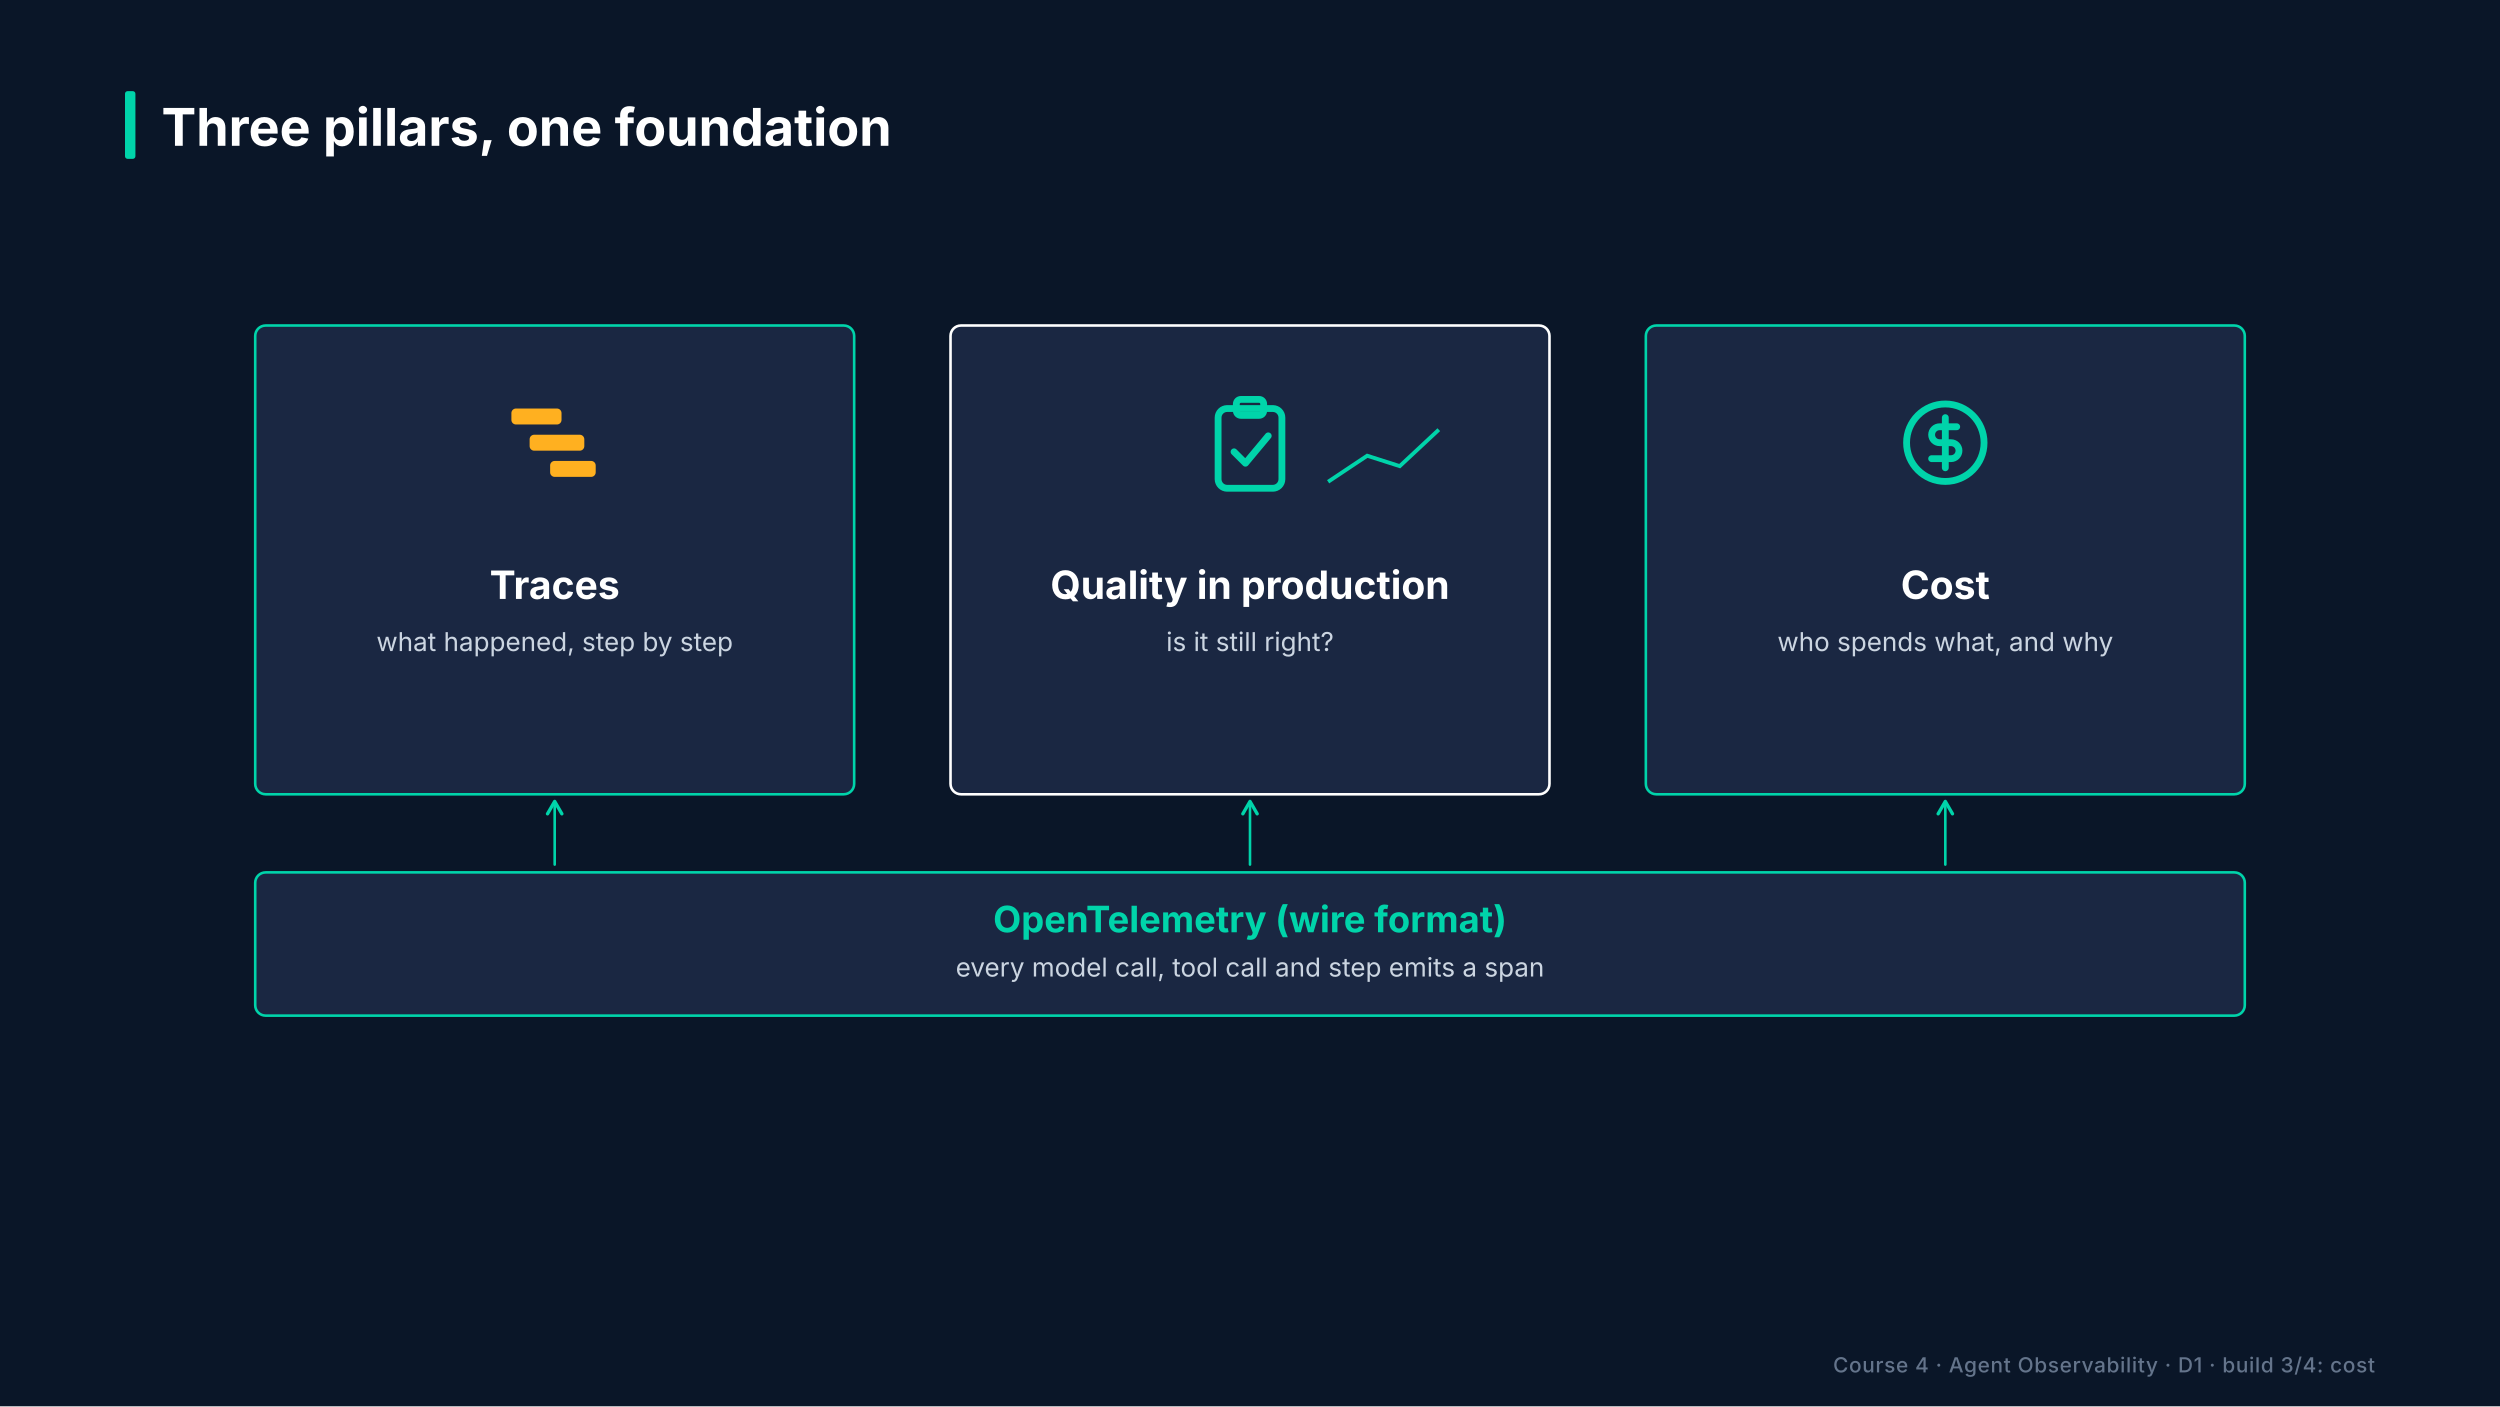
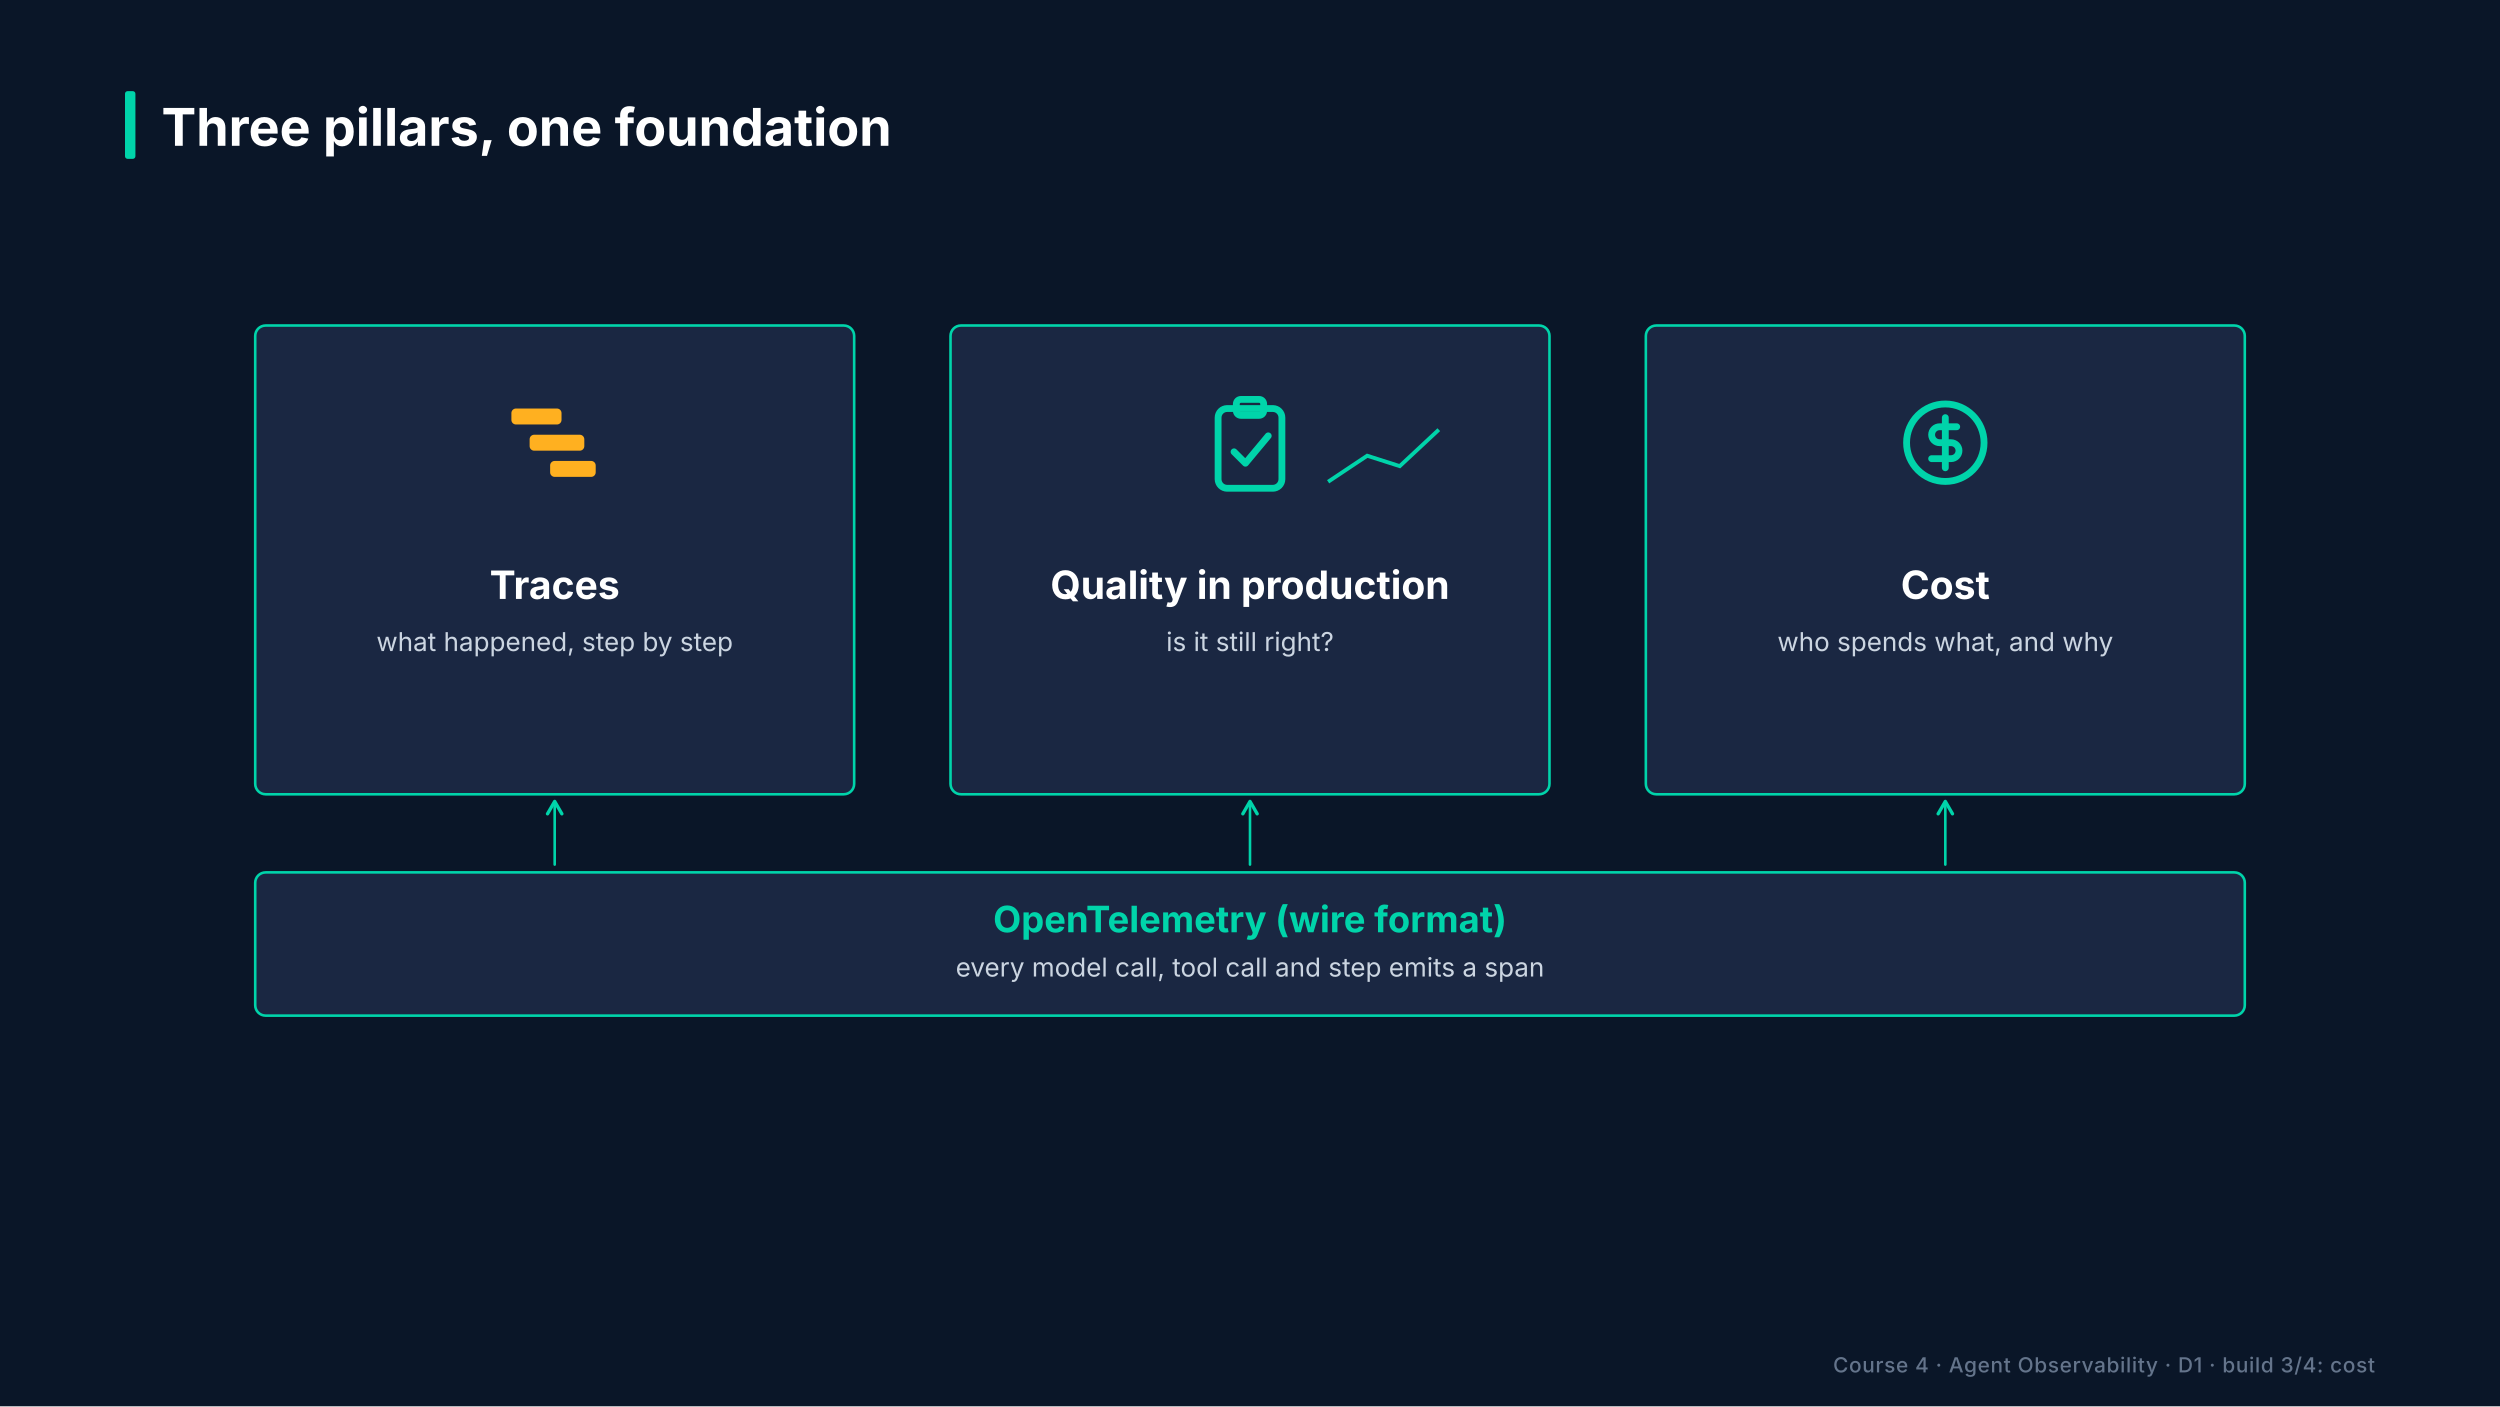
<svg xmlns="http://www.w3.org/2000/svg" viewBox="0 0 1920 1080" width="1920" height="1080" role="img" aria-labelledby="t-D1">
  <defs>
    <marker id="arr-flow" viewBox="0 0 16 16" markerWidth="16" markerHeight="16" refX="12" refY="8" orient="auto-start-reverse" markerUnits="userSpaceOnUse">
      <path d="M3 2.5 L12.5 8 L3 13.5" fill="none" stroke="#FFFFFF99" stroke-width="2.6" stroke-linecap="round" stroke-linejoin="round" />
    </marker>
    <marker id="arr-teal" viewBox="0 0 16 16" markerWidth="16" markerHeight="16" refX="12" refY="8" orient="auto-start-reverse" markerUnits="userSpaceOnUse">
      <path d="M3 2.5 L12.5 8 L3 13.5" fill="none" stroke="#00D4AA" stroke-width="2.6" stroke-linecap="round" stroke-linejoin="round" />
    </marker>
    <marker id="arr-red" viewBox="0 0 16 16" markerWidth="16" markerHeight="16" refX="12" refY="8" orient="auto-start-reverse" markerUnits="userSpaceOnUse">
      <path d="M3 2.5 L12.5 8 L3 13.5" fill="none" stroke="#FF4B4B" stroke-width="2.6" stroke-linecap="round" stroke-linejoin="round" />
    </marker>
    <marker id="arr-amber" viewBox="0 0 16 16" markerWidth="16" markerHeight="16" refX="12" refY="8" orient="auto-start-reverse" markerUnits="userSpaceOnUse">
      <path d="M3 2.5 L12.5 8 L3 13.5" fill="none" stroke="#FFB020" stroke-width="2.6" stroke-linecap="round" stroke-linejoin="round" />
    </marker>
    <marker id="arr-gray" viewBox="0 0 16 16" markerWidth="16" markerHeight="16" refX="12" refY="8" orient="auto-start-reverse" markerUnits="userSpaceOnUse">
      <path d="M3 2.5 L12.5 8 L3 13.5" fill="none" stroke="#64748B" stroke-width="2.6" stroke-linecap="round" stroke-linejoin="round" />
    </marker>
    <marker id="arr-white" viewBox="0 0 16 16" markerWidth="16" markerHeight="16" refX="12" refY="8" orient="auto-start-reverse" markerUnits="userSpaceOnUse">
      <path d="M3 2.5 L12.5 8 L3 13.5" fill="none" stroke="#FFFFFF" stroke-width="2.6" stroke-linecap="round" stroke-linejoin="round" />
    </marker>
  </defs>
  <rect width="1920" height="1080" fill="#0A1628" />
  <g id="diagram-title">
    <rect x="96" y="70" width="8" height="52" rx="2" fill="#00D4AA" />
    <text x="124" y="112" font-family="Inter, 'Inter var', 'Helvetica Neue', Arial, sans-serif" font-size="40" font-weight="700" fill="#FFFFFF">Three pillars, one foundation</text>
    <text x="1824" y="1054" font-family="Inter, 'Inter var', 'Helvetica Neue', Arial, sans-serif" font-size="16" font-weight="500" fill="#64748B" text-anchor="end" letter-spacing="0.5">Course 4 · Agent Observability · D1 · build 3/4: cost</text>
  </g>
  <g id="build-1">
    <rect x="196.0" y="670" width="1528" height="110" rx="8" fill="#1A2742" stroke="#00D4AA" stroke-width="2" />
    <text x="960.0" y="716" font-family="Inter, 'Inter var', 'Helvetica Neue', Arial, sans-serif" font-size="28" font-weight="700" fill="#00D4AA" text-anchor="middle">OpenTelemetry (wire format)</text>
    <text x="960.0" y="750" font-family="Inter, 'Inter var', 'Helvetica Neue', Arial, sans-serif" font-size="20" font-weight="400" fill="#CBD5E1" text-anchor="middle">every model call, tool call and step emits a span</text>
    <rect x="196.0" y="250" width="460" height="360" rx="8" fill="#1A2742" stroke="#00D4AA" stroke-width="2" />
    <g transform="translate(384.0 298.0) scale(1.750)">
      <rect x="5" y="9" width="22" height="7" rx="2" fill="#FFB020" />
      <rect x="13" y="20.5" width="24" height="7" rx="2" fill="#FFB020" />
      <rect x="22" y="32" width="20" height="7" rx="2" fill="#FFB020" />
    </g>
    <text x="426.0" y="460" font-family="Inter, 'Inter var', 'Helvetica Neue', Arial, sans-serif" font-size="30" font-weight="700" fill="#FFFFFF" text-anchor="middle">Traces</text>
    <text x="426.0" y="500" font-family="Inter, 'Inter var', 'Helvetica Neue', Arial, sans-serif" font-size="20" font-weight="400" fill="#CBD5E1" text-anchor="middle">what happened, step by step</text>
    <path d="M426.0 664 L426.0 616" fill="none" stroke="#00D4AA" stroke-width="2" stroke-linecap="round" stroke-linejoin="round" marker-end="url(#arr-teal)" />
  </g>
  <g id="build-2">
-     <rect x="730.0" y="250" width="460" height="360" rx="8" fill="#1A2742" stroke="#FFFFFF" stroke-width="2" />
+     <rect x="730.0" y="250" width="460" height="360" rx="8" fill="#1A2742" stroke="#00D4AA" stroke-width="2" />
    <g transform="translate(918.0 298.0) scale(1.750)">
      <rect x="10" y="9" width="28" height="35" rx="4" fill="none" stroke="#00D4AA" stroke-width="3" stroke-linecap="round" stroke-linejoin="round" />
      <rect x="18" y="5" width="12" height="7" rx="2" fill="none" stroke="#00D4AA" stroke-width="3" stroke-linecap="round" stroke-linejoin="round" />
      <path d="M17 28 L22 33 L32 21" fill="none" stroke="#00D4AA" stroke-width="3" stroke-linecap="round" stroke-linejoin="round" />
    </g>
    <polyline points="1020.0,370 1050.0,350 1075.0,358 1105.0,330" fill="none" stroke="#00D4AA" stroke-width="3" />
    <text x="960.0" y="460" font-family="Inter, 'Inter var', 'Helvetica Neue', Arial, sans-serif" font-size="30" font-weight="700" fill="#FFFFFF" text-anchor="middle">Quality in production</text>
    <text x="960.0" y="500" font-family="Inter, 'Inter var', 'Helvetica Neue', Arial, sans-serif" font-size="20" font-weight="400" fill="#CBD5E1" text-anchor="middle">is it still right?</text>
    <path d="M960.0 664 L960.0 616" fill="none" stroke="#00D4AA" stroke-width="2" stroke-linecap="round" stroke-linejoin="round" marker-end="url(#arr-teal)" />
  </g>
  <g id="build-3">
    <rect x="1264.0" y="250" width="460" height="360" rx="8" fill="#1A2742" stroke="#00D4AA" stroke-width="2" />
    <g transform="translate(1452.0 298.0) scale(1.750)">
      <circle cx="24" cy="24" r="17" fill="none" stroke="#00D4AA" stroke-width="3" stroke-linecap="round" stroke-linejoin="round" />
      <path d="M29 17 H21.5 A3.5 3.5 0 0 0 21.5 24 H26.5 A3.5 3.5 0 0 1 26.5 31 H18 M24 13 V35" fill="none" stroke="#00D4AA" stroke-width="3" stroke-linecap="round" stroke-linejoin="round" />
    </g>
    <text x="1494.0" y="460" font-family="Inter, 'Inter var', 'Helvetica Neue', Arial, sans-serif" font-size="30" font-weight="700" fill="#FFFFFF" text-anchor="middle">Cost</text>
    <text x="1494.0" y="500" font-family="Inter, 'Inter var', 'Helvetica Neue', Arial, sans-serif" font-size="20" font-weight="400" fill="#CBD5E1" text-anchor="middle">who spends what, and why</text>
    <path d="M1494.0 664 L1494.0 616" fill="none" stroke="#00D4AA" stroke-width="2" stroke-linecap="round" stroke-linejoin="round" marker-end="url(#arr-teal)" />
  </g>
</svg>
